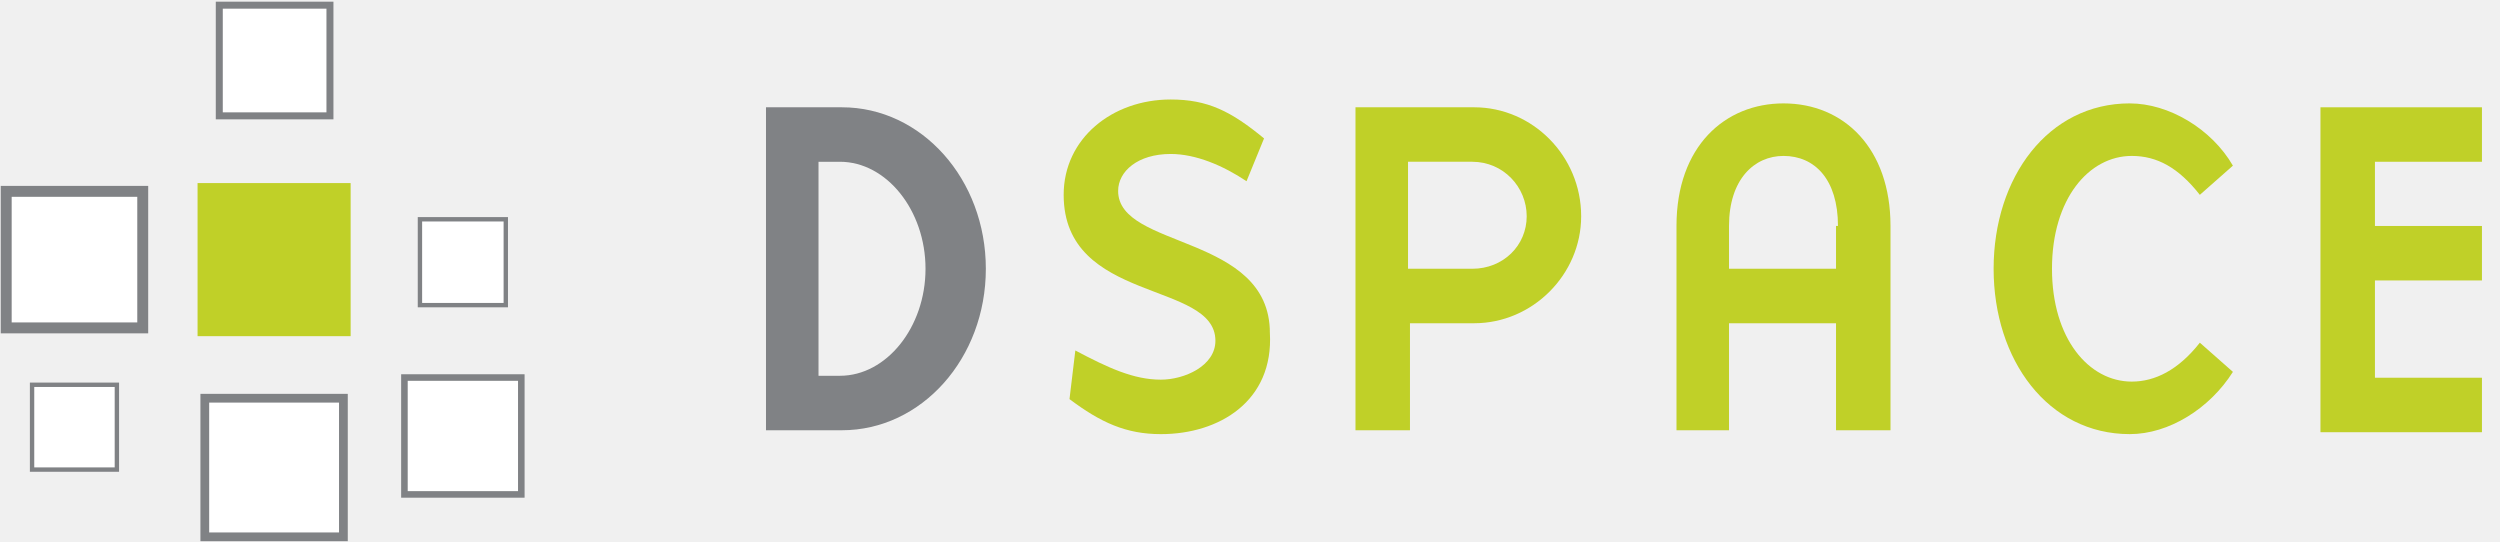
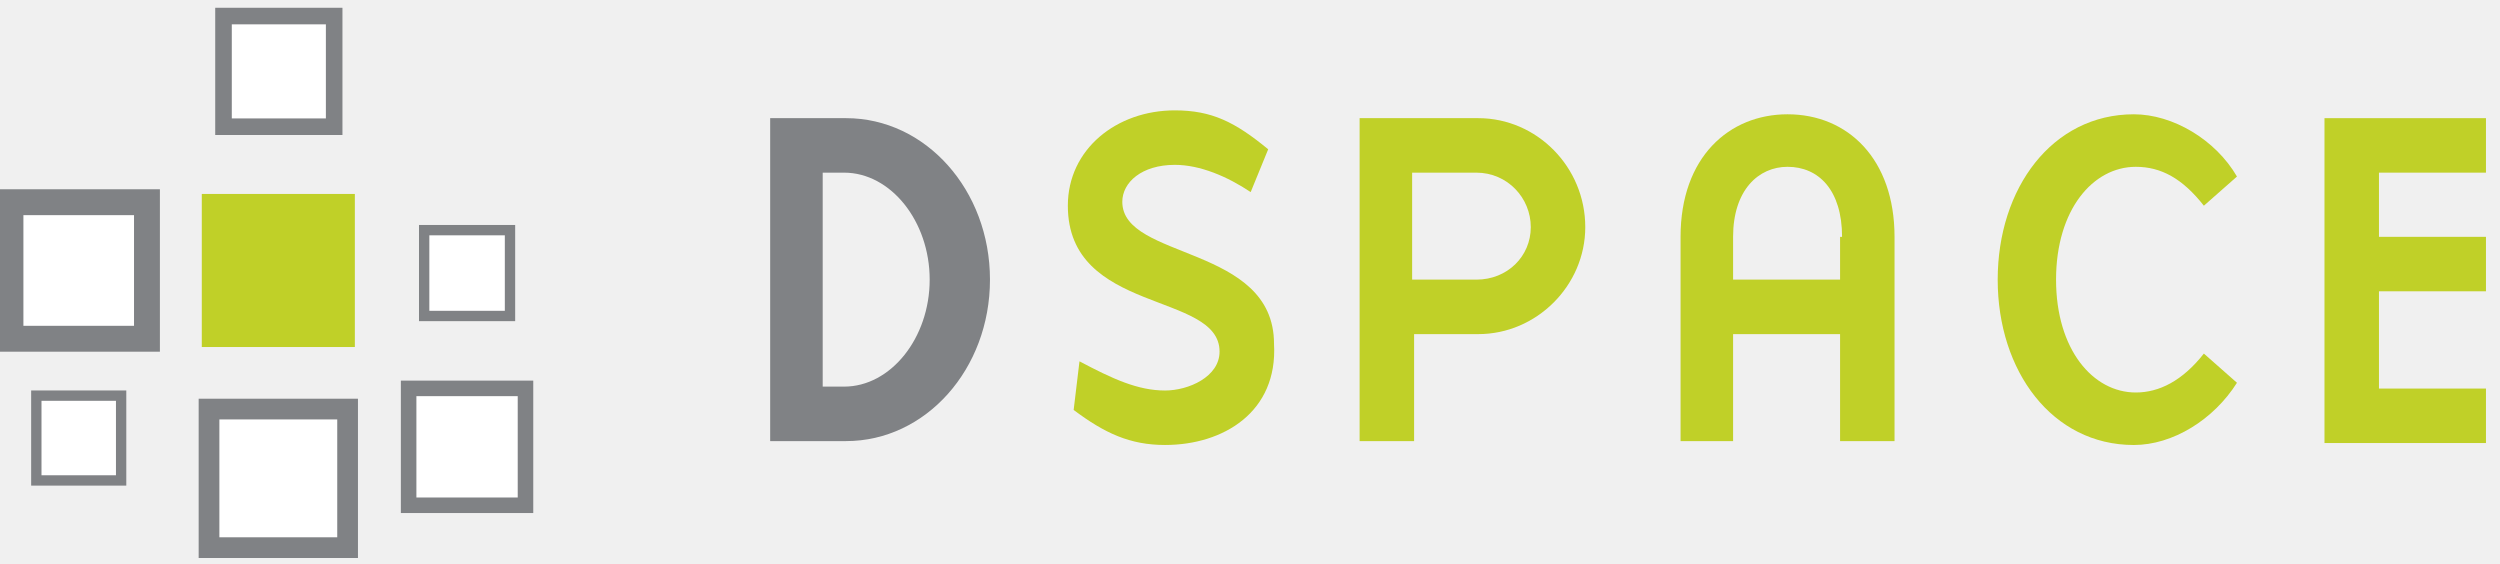
- <svg xmlns="http://www.w3.org/2000/svg" width="241.7" height="52.4" id="svg3053" version="1.1">
-   <defs id="defs3079" />
-   <style type="text/css" id="style3055">
- 	.st0{fill:#FFFFFF;stroke:#808285;stroke-width:1.056;}
- 	.st1{fill:#808285;}
- 	.st2{fill:#C0D028;}
- 	.st3{fill:#FFFFFF;stroke:#808285;stroke-width:0.422;}
- 	.st4{fill:#FFFFFF;stroke:#808285;stroke-width:0.634;}
- 	.st5{fill:#FFFFFF;stroke:#808285;stroke-width:0.676;}
- 	.st6{fill:#FFFFFF;stroke:#808285;stroke-width:0.845;}
- </style>
+ <svg xmlns="http://www.w3.org/2000/svg" version="1.1" id="svg3053" x="0px" y="0px" width="102px" height="23px" viewBox="69.35 14.7 102 23" enable-background="new 69.35 14.7 102 23" xml:space="preserve">
  <g id="g3057">
    <g id="svg_1">
-       <rect x="19.1" y="17.7" class="st2" width="14.8" height="14.8" id="svg_2" style="fill:#c0d028" />
+       <rect id="svg_2" x="77.583" y="22.613" fill="#C0D028" width="6.245" height="6.245" />
      <g id="svg_3">
-         <rect x="40.6" y="21.2" class="st3" width="8.3" height="8.3" id="svg_4" style="fill:#ffffff;stroke:#808285;stroke-width:0.423" />
-         <rect x="21.2" y="0.5" class="st5" width="10.7" height="10.7" id="svg_5" style="fill:#ffffff;stroke:#808285;stroke-width:0.676" />
-         <rect x="0.6" y="18.5" class="st0" width="13.2" height="13.2" id="svg_6" style="fill:#ffffff;stroke:#808285;stroke-width:1.056" />
-         <rect x="3.1" y="37.2" class="st3" width="8.2" height="8.2" id="svg_7" style="fill:#ffffff;stroke:#808285;stroke-width:0.423" />
-         <rect x="19.8" y="38.5" class="st6" width="13.4" height="13.4" id="svg_8" style="fill:#ffffff;stroke:#808285;stroke-width:0.845" />
-         <rect x="39.1" y="36.5" class="st4" width="11.3" height="11.3" id="svg_9" style="fill:#ffffff;stroke:#808285;stroke-width:0.634" />
+         <rect id="svg_4" x="86.656" y="24.09" fill="#FFFFFF" stroke="#808285" stroke-width="0.422" width="3.502" height="3.502" />
+         <rect id="svg_5" x="78.469" y="15.355" fill="#FFFFFF" stroke="#808285" stroke-width="0.676" width="4.515" height="4.515" />
+         <rect id="svg_6" x="69.777" y="22.95" fill="#FFFFFF" stroke="#808285" stroke-width="1.056" width="5.569" height="5.571" />
+         <rect id="svg_7" x="70.832" y="30.842" fill="#FFFFFF" stroke="#808285" stroke-width="0.422" width="3.46" height="3.46" />
+         <rect id="svg_8" x="77.878" y="31.39" fill="#FFFFFF" stroke="#808285" stroke-width="0.845" width="5.654" height="5.654" />
+         <rect id="svg_9" x="86.022" y="30.546" fill="#FFFFFF" stroke="#808285" stroke-width="0.634" width="4.768" height="4.769" />
      </g>
      <g id="svg_10">
-         <path class="st1" d="m 74.056,10.373 7.336,0 c 7.712,0 13.919,6.959 13.919,15.612 0,8.652 -6.207,15.612 -13.919,15.612 -0.752,0 -7.336,0 -7.336,0 l 0,-31.223 0,-6e-6 z m 5.078,25.957 2.069,0 c 4.514,0 8.276,-4.702 8.276,-10.345 0,-5.643 -3.762,-10.345 -8.276,-10.345 -0.752,0 -2.069,0 -2.069,0 l 0,20.69 z" id="svg_11" style="fill:#808285" />
-         <path class="st2" d="m 112.239,41.972 c -3.386,0 -5.831,-1.129 -8.84,-3.386 l 0.564,-4.702 c 3.198,1.693 5.643,2.821 8.276,2.821 2.257,0 5.267,-1.317 5.267,-3.762 0,-5.831 -14.671,-3.574 -14.671,-14.107 0,-5.455 4.702,-9.217 10.345,-9.217 3.574,0 5.831,1.129 9.028,3.762 l -1.693,4.138 c -2.257,-1.505 -4.89,-2.633 -7.336,-2.633 -3.198,0 -5.078,1.693 -5.078,3.574 0,5.643 14.671,4.138 14.671,13.731 0.376,6.583 -4.89,9.781 -10.533,9.781 z" id="svg_12" style="fill:#c0d028" />
-         <path class="st2" d="m 152.867,20.906 c 0,5.643 -4.702,10.345 -10.345,10.345 -0.377,0 -6.207,0 -6.207,0 l 0,10.345 -5.267,0 0,-31.223 11.474,0 c 5.642,0 10.345,4.702 10.345,10.533 l 0,0 z m -5.266,0 c 0,-2.821 -2.257,-5.267 -5.266,-5.267 -0.565,0 -6.208,0 -6.208,0 l 0,10.345 6.208,0 c 3.009,0 5.266,-2.257 5.266,-5.078 z" id="svg_13" style="fill:#c0d028" />
-         <path class="st2" d="m 167.35,41.596 -5.267,0 0,-19.75 c 0,-7.712 4.702,-11.85 10.345,-11.85 5.831,0 10.345,4.326 10.345,11.85 l 0,19.75 -5.267,0 0,-10.345 -10.345,0 0,10.345 0.188,0 z m 10.345,-19.75 c 0,-4.514 -2.257,-6.771 -5.267,-6.771 -2.821,0 -5.267,2.257 -5.267,6.771 l 0,4.138 10.345,0 0,-4.138 0.188,0 z" id="svg_14" style="fill:#c0d028" />
-         <path class="st2" d="m 205.909,9.997 c 3.762,0 7.9,2.445 9.969,6.019 l -3.197,2.821 c -2.069,-2.633 -4.138,-3.762 -6.583,-3.762 -4.139,0 -7.712,4.138 -7.712,10.909 0,6.771 3.573,10.909 7.712,10.909 2.257,0 4.514,-1.129 6.583,-3.762 l 3.197,2.821 c -2.257,3.574 -6.207,6.019 -9.969,6.019 -7.899,0 -13.166,-7.148 -13.166,-15.988 0,-8.84 5.266,-15.988 13.166,-15.988 l 0,0 z" id="svg_15" style="fill:#c0d028" />
-         <path class="st2" d="m 224.342,10.373 15.612,0 0,5.267 -10.345,0 0,6.207 10.345,0 0,5.267 -10.345,0 0,9.405 10.345,0 0,5.267 -15.612,0 0,-31.411 0,-6e-6 z" id="svg_16" style="fill:#c0d028" />
+         <path id="svg_11" fill="#808285" d="M100.773,19.521h3.095c3.254,0,5.873,2.937,5.873,6.588     c0,3.651-2.619,6.588-5.873,6.588c-0.318,0-3.095,0-3.095,0V19.521L100.773,19.521z M102.916,30.474h0.873     c1.905,0,3.492-1.984,3.492-4.365c0-2.381-1.587-4.365-3.492-4.365c-0.317,0-0.873,0-0.873,0V30.474z" />
+         <path id="svg_12" fill="#C0D028" d="M116.885,32.855c-1.428,0-2.46-0.477-3.73-1.429     l0.238-1.984c1.349,0.715,2.381,1.191,3.492,1.191c0.953,0,2.223-0.556,2.223-1.588c0-2.46-6.19-1.509-6.19-5.953     c0-2.301,1.984-3.889,4.365-3.889c1.508,0,2.46,0.476,3.809,1.588l-0.714,1.746c-0.953-0.635-2.063-1.111-3.095-1.111     c-1.35,0-2.143,0.714-2.143,1.508c0,2.381,6.19,1.747,6.19,5.794C121.489,31.507,119.267,32.855,116.885,32.855L116.885,32.855z" />
+         <path id="svg_13" fill="#C0D028" d="M134.029,23.966c0,2.382-1.983,4.366-4.365,4.366     c-0.159,0-2.619,0-2.619,0v4.365h-2.223V19.521h4.842C132.045,19.521,134.029,21.506,134.029,23.966L134.029,23.966z      M131.806,23.966c0-1.19-0.951-2.222-2.222-2.222c-0.238,0-2.619,0-2.619,0v4.365h2.619     C130.855,26.109,131.806,25.157,131.806,23.966z" />
+         <path id="svg_14" fill="#C0D028" d="M140.14,32.697h-2.223v-8.334c0-3.254,1.984-5,4.365-5     c2.461,0,4.365,1.826,4.365,5v8.334h-2.222v-4.365h-4.365v4.365H140.14L140.14,32.697z M144.506,24.363     c0-1.905-0.953-2.857-2.224-2.857c-1.189,0-2.222,0.953-2.222,2.857v1.746h4.365v-1.746H144.506L144.506,24.363z" />
+         <path id="svg_15" fill="#C0D028" d="M156.411,19.363c1.588,0,3.334,1.032,4.207,2.54     l-1.35,1.19c-0.873-1.111-1.746-1.587-2.777-1.587c-1.746,0-3.254,1.746-3.254,4.604c0,2.856,1.508,4.604,3.254,4.604     c0.952,0,1.904-0.477,2.777-1.588l1.35,1.191c-0.952,1.508-2.619,2.539-4.207,2.539c-3.333,0-5.555-3.016-5.555-6.746     S153.078,19.363,156.411,19.363L156.411,19.363L156.411,19.363z" />
+         <path id="svg_16" fill="#C0D028" d="M164.189,19.521h6.588v2.223h-4.365v2.619h4.365v2.222     h-4.365v3.968h4.365v2.223h-6.588V19.521L164.189,19.521z" />
      </g>
    </g>
  </g>
</svg>
